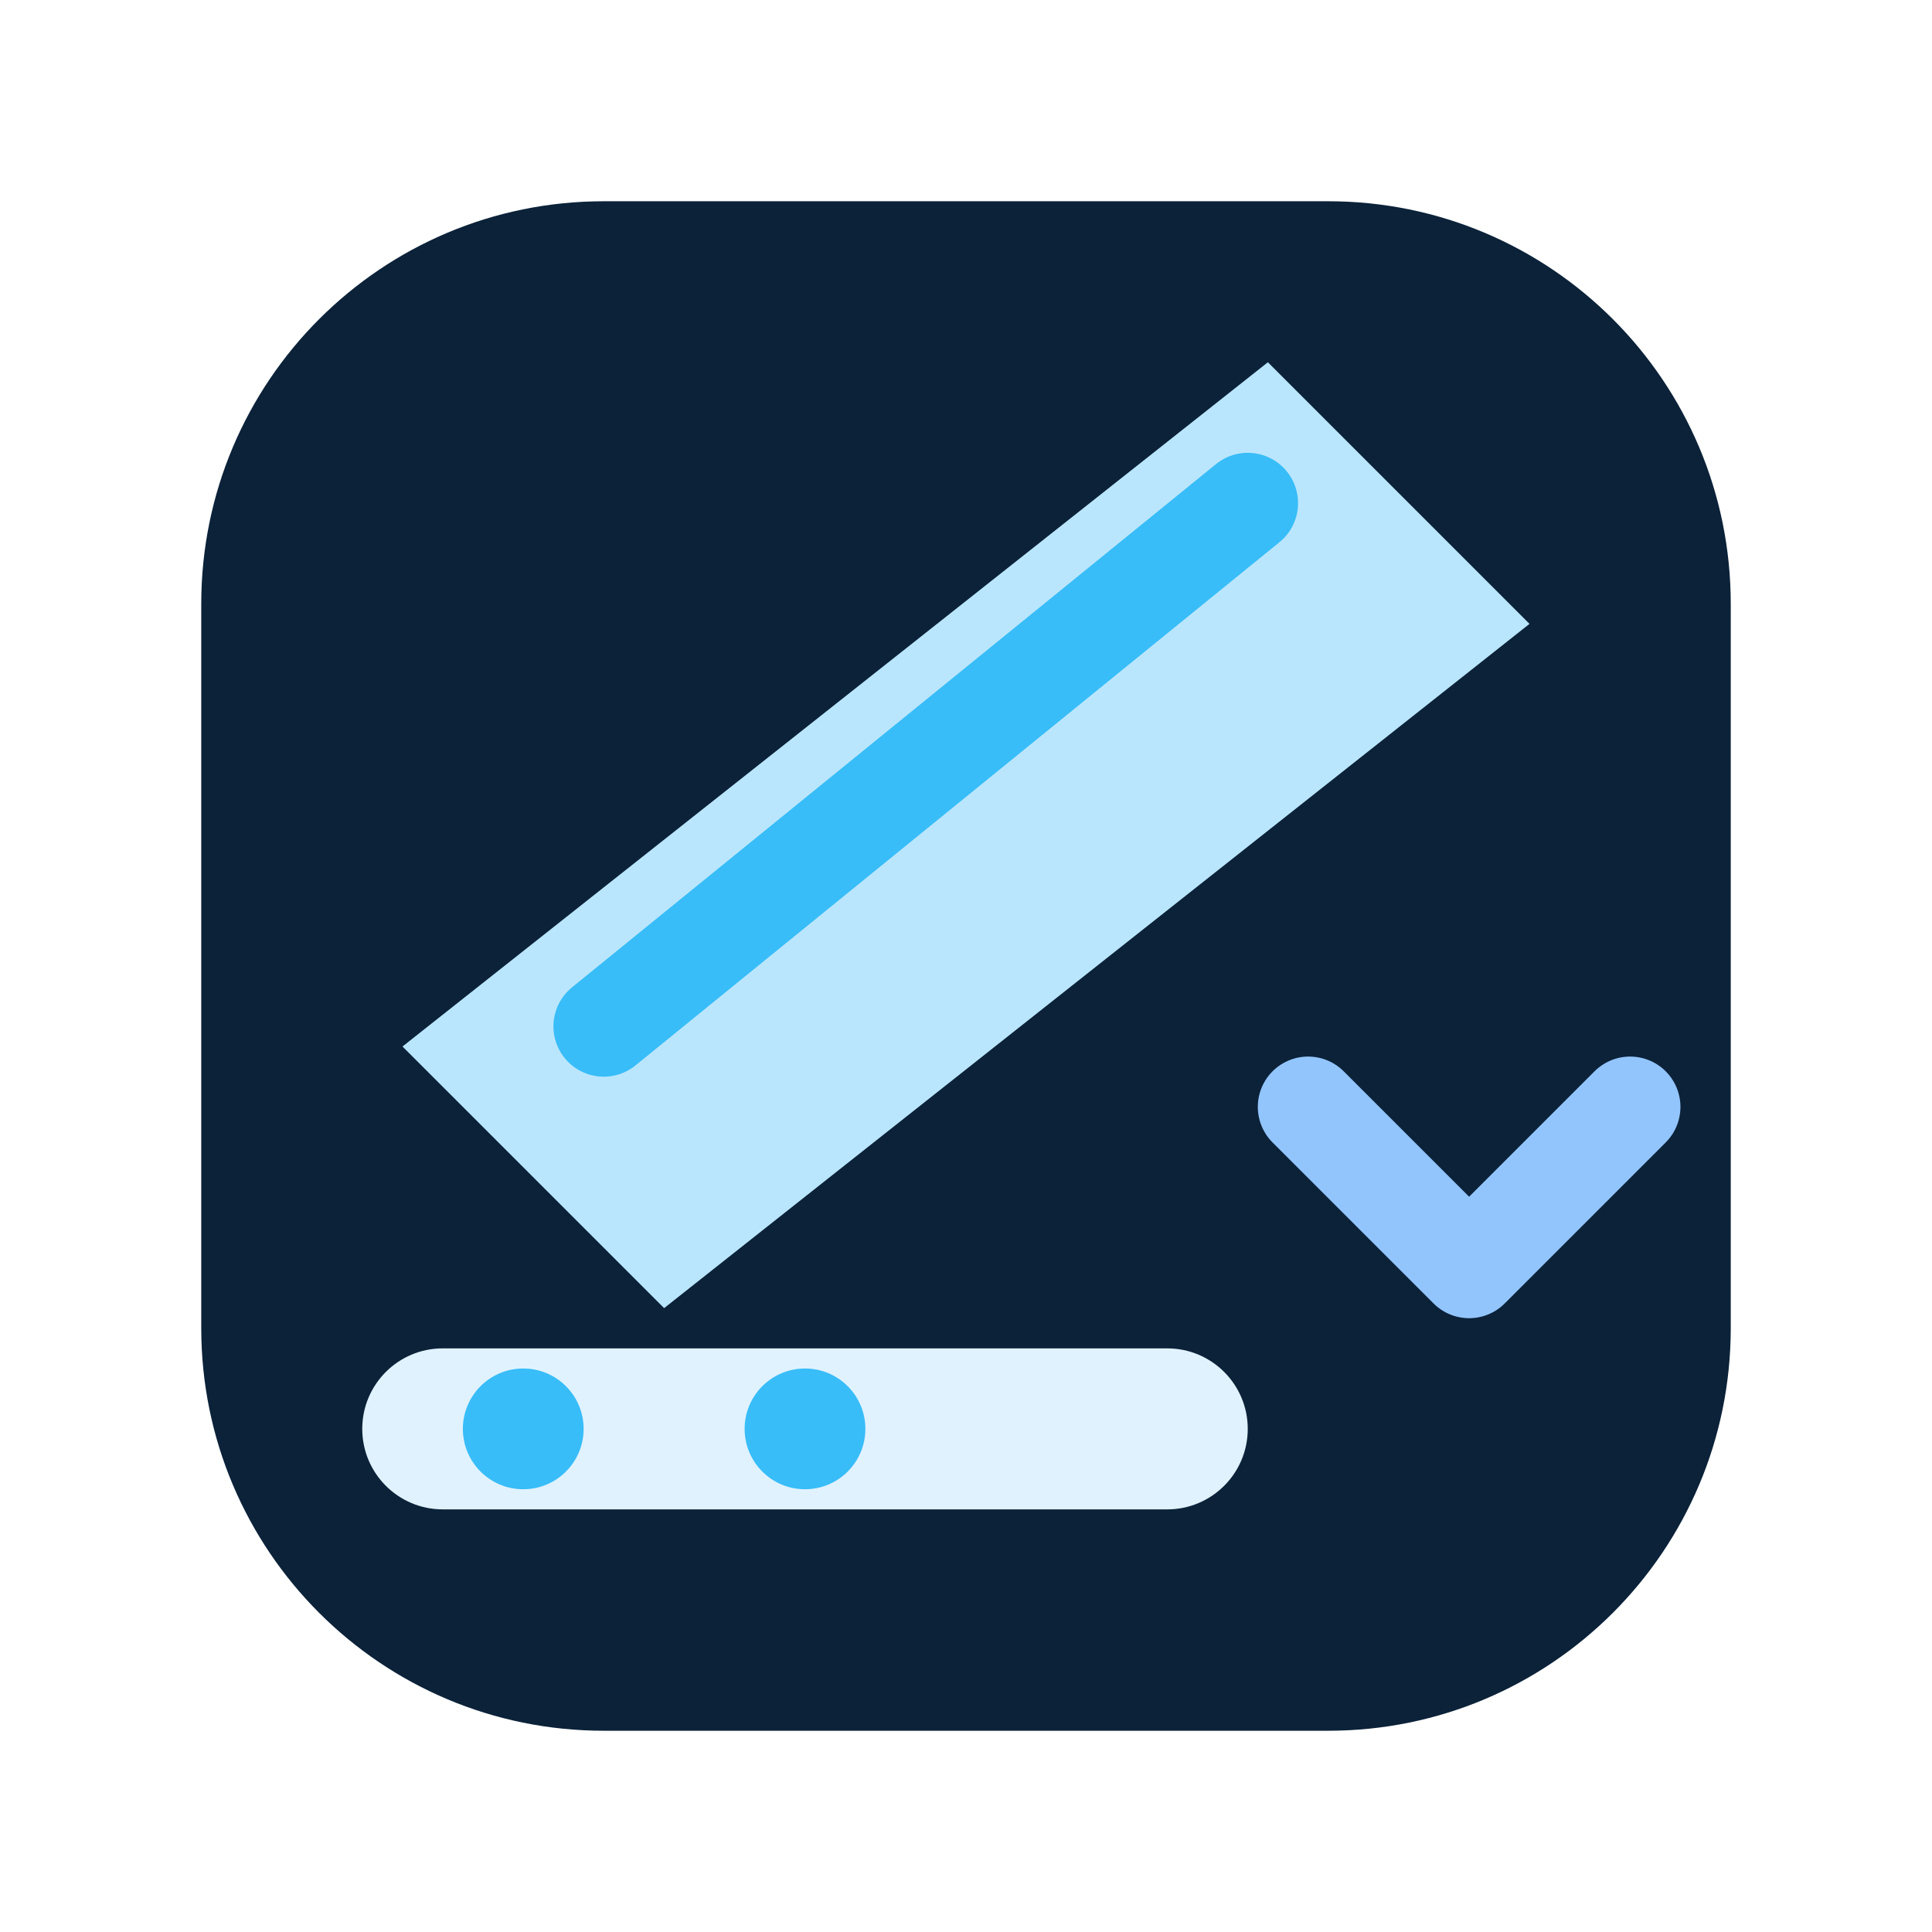
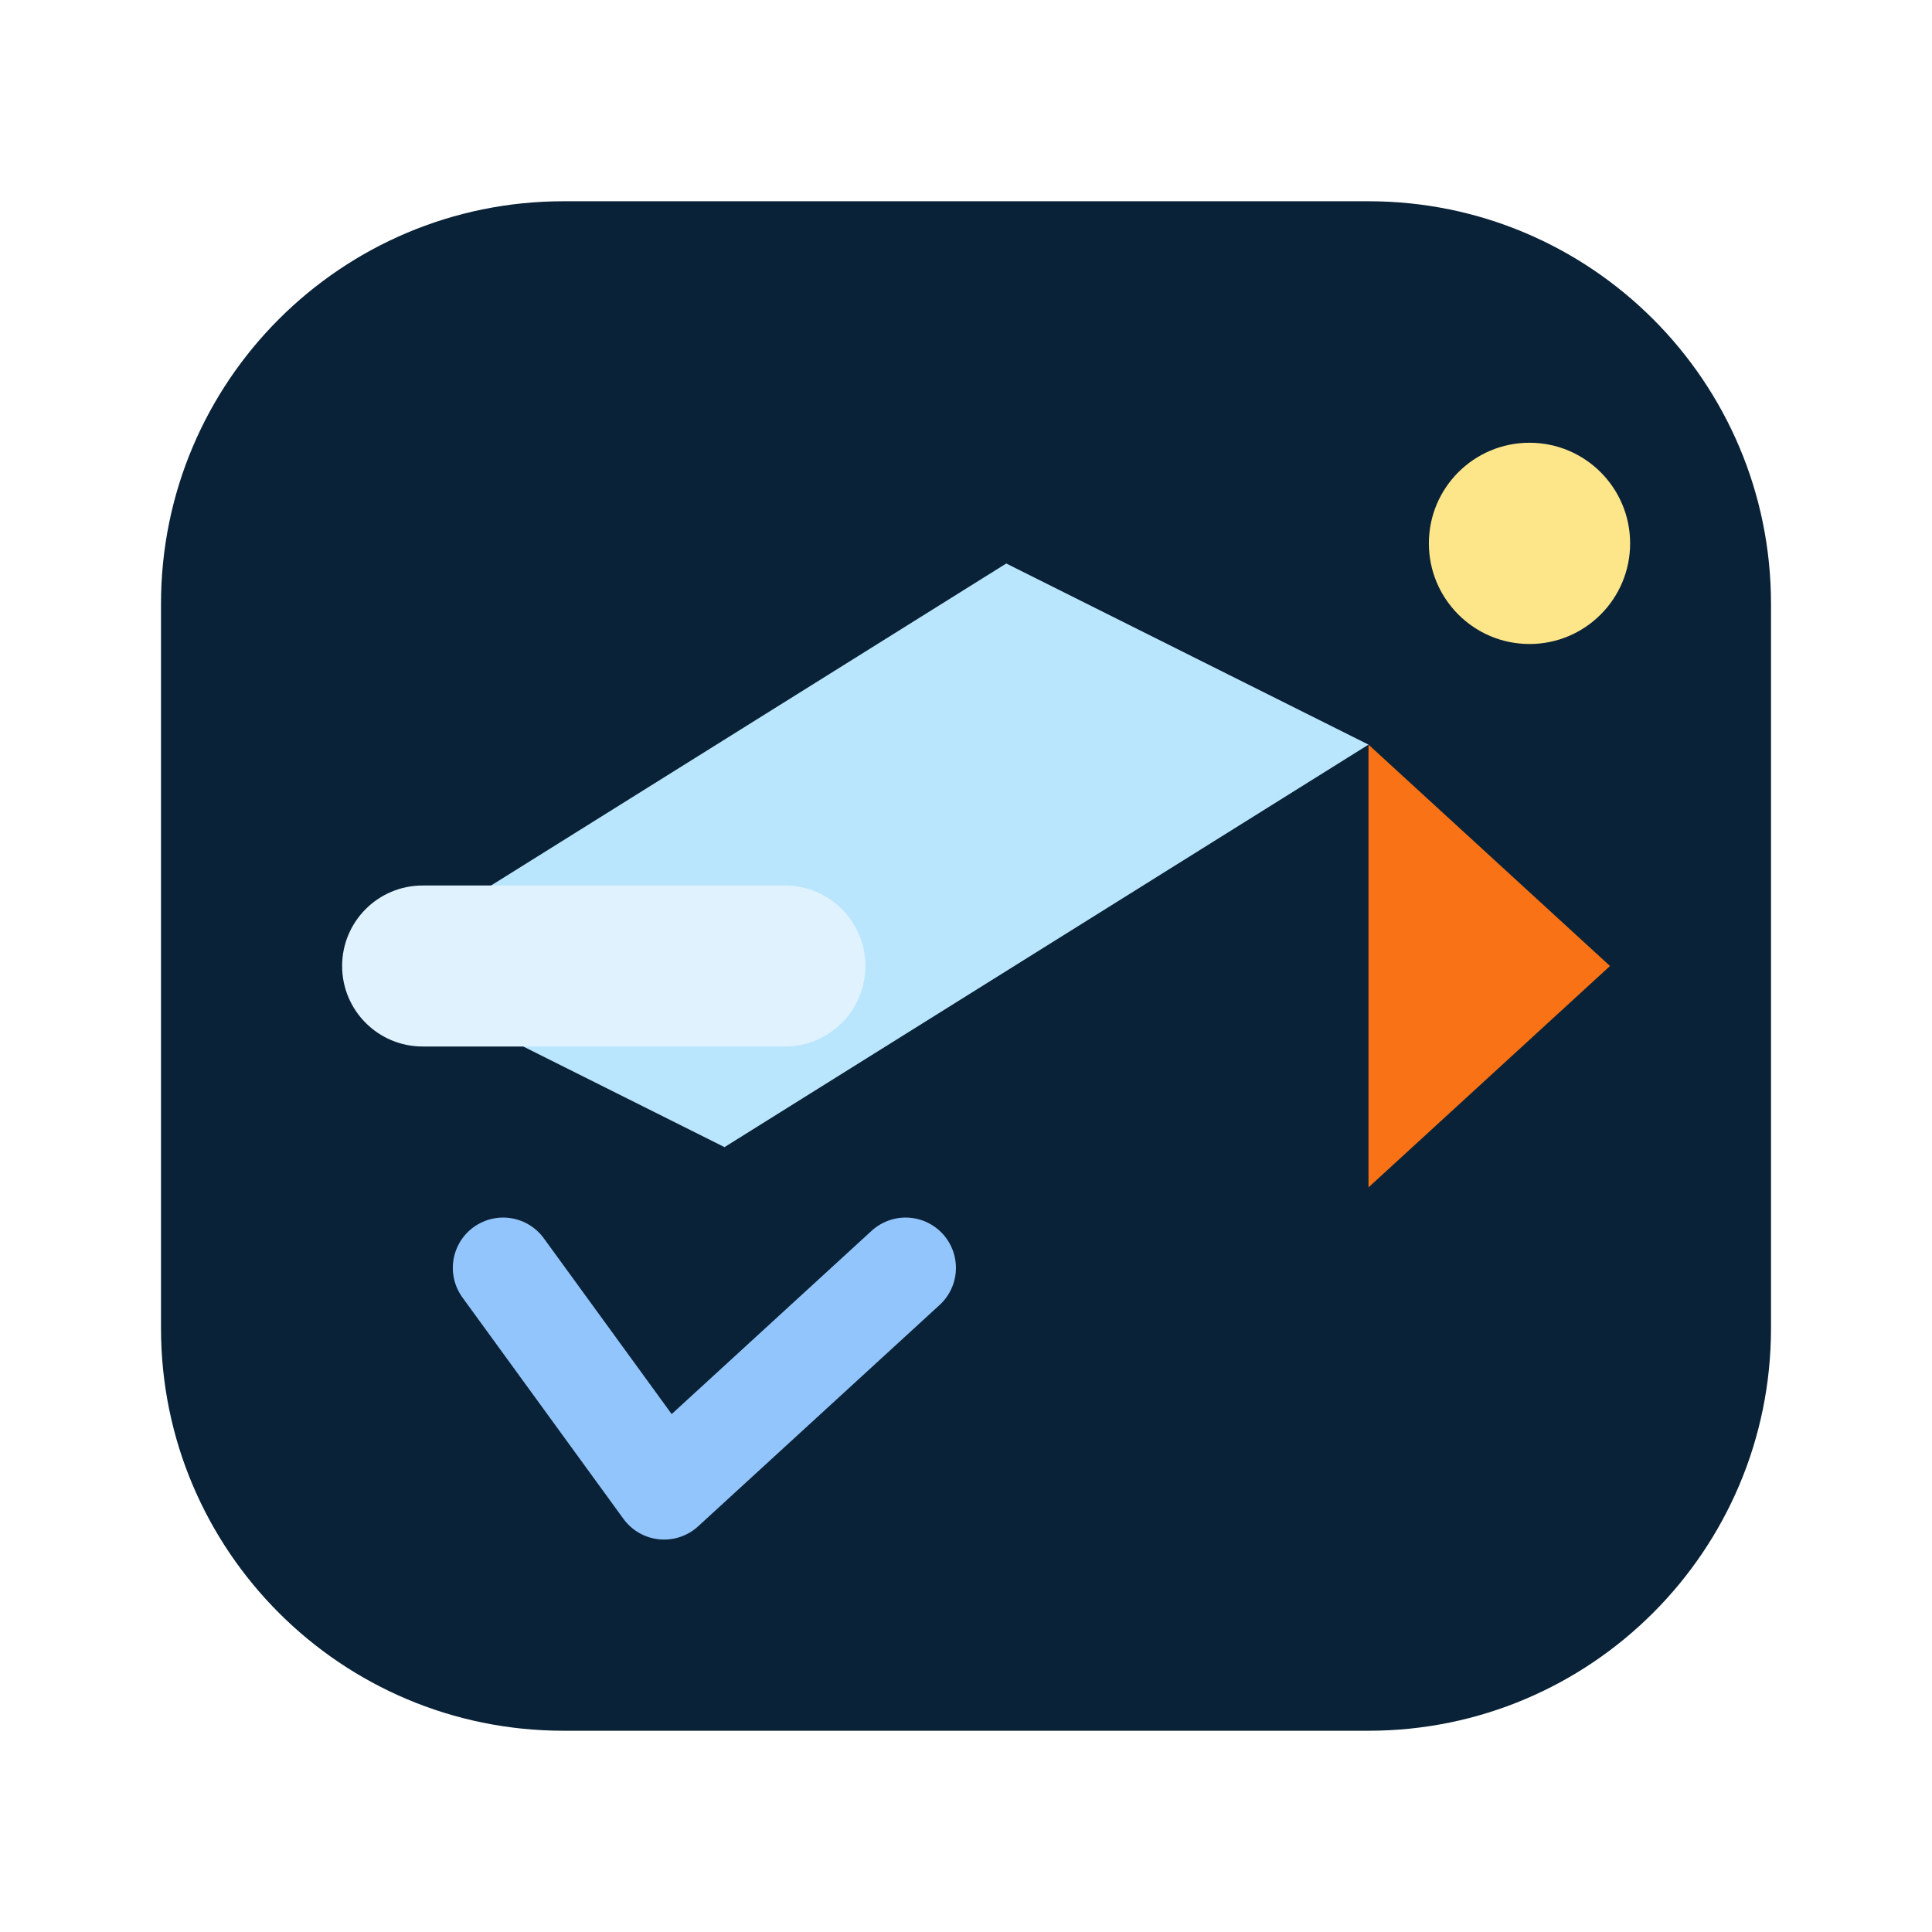
<svg xmlns="http://www.w3.org/2000/svg" width="96" height="96" viewBox="0 0 96 96" fill="none">
-   <rect x="10" y="10" width="76" height="76" rx="20" fill="#0B2239" />
-   <path d="M20 52L63 18L76 31L33 65L20 52Z" fill="#BAE6FD" />
-   <path d="M30 51L62 25" stroke="#38BDF8" stroke-width="5" stroke-linecap="round" />
-   <rect x="18" y="67" width="44" height="8" rx="4" fill="#E0F2FE" />
-   <circle cx="26" cy="71" r="3" fill="#38BDF8" />
-   <circle cx="40" cy="71" r="3" fill="#38BDF8" />
-   <path d="M65 55L73 63L81 55" stroke="#93C5FD" stroke-width="5" stroke-linecap="round" stroke-linejoin="round" />
+   <rect x="8" y="10" width="80" height="76" rx="20" fill="#0A2237" />
+   <path d="M18 48L50 28L68 37L36 57L18 48Z" fill="#BAE6FD" />
+   <rect x="17" y="44" width="26" height="8" rx="4" fill="#E0F2FE" />
+   <path d="M68 37L80 48L68 59" fill="#F97316" />
+   <path d="M25 63L33 74L45 63" stroke="#93C5FD" stroke-width="5" stroke-linecap="round" stroke-linejoin="round" />
+   <circle cx="76" cy="27" r="5" fill="#FDE68A" />
</svg>
